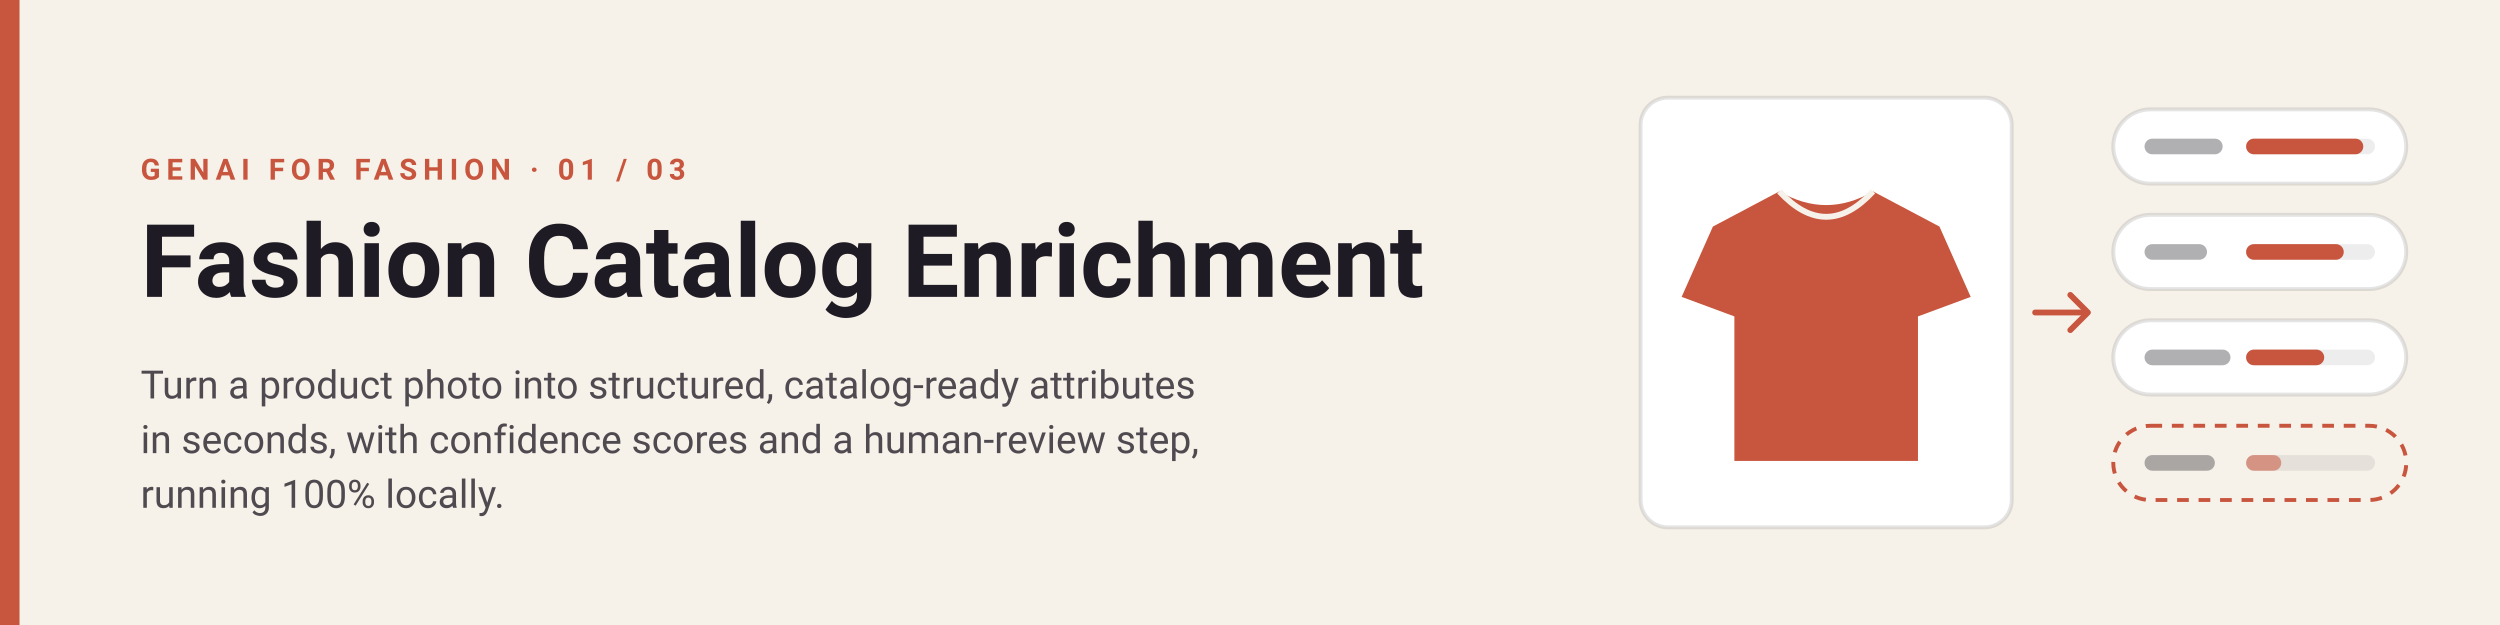
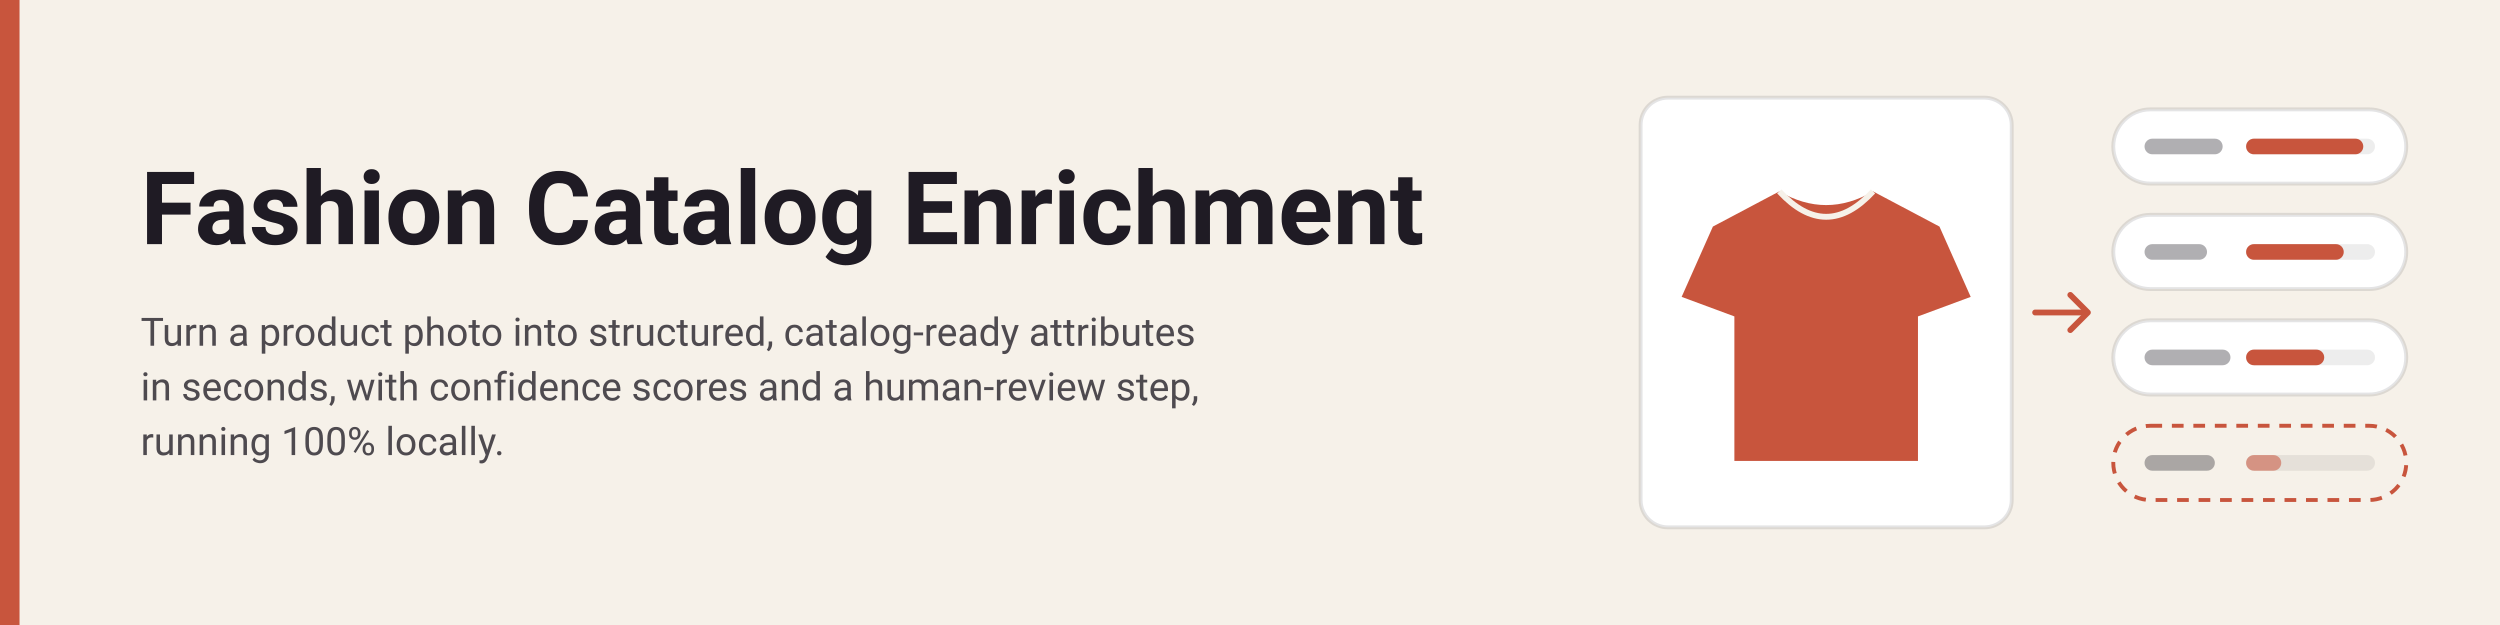
<svg xmlns="http://www.w3.org/2000/svg" width="1280" height="320" viewBox="0 0 1280 320" role="img" aria-labelledby="title desc">
  <style>
    .font { font-family: -apple-system, BlinkMacSystemFont, "Segoe UI", Roboto, "Helvetica Neue", Arial, sans-serif; }
    .ink { fill: #1F1B24; }
    .accent { fill: #C8553D; }
  </style>
  <rect width="1280" height="320" fill="#F6F1E9" />
  <rect width="10" height="320" class="accent" />
-   <text x="72" y="92" class="font accent" font-size="15" font-weight="600" letter-spacing="3">GENAI FOR FASHION · 01 / 03</text>
-   <text x="72" y="152" class="font ink" font-size="52" font-weight="700">Fashion Catalog Enrichment</text>
+   <text x="72" y="125" class="font ink" font-size="52" font-weight="700">Fashion Catalog Enrichment</text>
  <g class="font ink" font-size="20" fill-opacity="0.78">
-     <text x="72" y="204">Turn a product photo into structured, catalog-ready attributes</text>
-     <text x="72" y="232">in seconds, with confidence scores and a human-review step,</text>
-     <text x="72" y="260">running 100% locally.</text>
+     <text x="72" y="177">Turn a product photo into structured, catalog-ready attributes</text>
+     <text x="72" y="205">in seconds, with confidence scores and a human-review step,</text>
+     <text x="72" y="233">running 100% locally.</text>
  </g>
  <g transform="translate(840 50)">
    <rect width="190" height="220" rx="14" fill="#FFFFFF" stroke="#1F1B24" stroke-opacity="0.12" stroke-width="2" />
    <path transform="translate(95 118)" class="accent" d="M-58,-52 L-24,-70 Q0,-56 24,-70 L58,-52 L74,-16 L47,-6 L47,68 L-47,68 L-47,-6 L-74,-16 Z" />
    <path transform="translate(95 118)" d="M-24,-70 Q0,-44 24,-70" fill="none" stroke="#F6F1E9" stroke-width="3" />
  </g>
  <g fill="none" stroke="#C8553D" stroke-width="3" stroke-linecap="round" stroke-linejoin="round">
    <path d="M1042 160 H1068" />
    <path d="M1060 151 L1069 160 L1060 169" />
  </g>
  <g transform="translate(1082 56)">
    <g>
      <rect width="150" height="38" rx="19" fill="#FFFFFF" stroke="#1F1B24" stroke-opacity="0.12" stroke-width="2" />
      <rect x="16" y="15" width="40" height="8" rx="4" class="ink" fill-opacity="0.35" />
      <rect x="68" y="15" width="66" height="8" rx="4" class="ink" fill-opacity="0.08" />
      <rect x="68" y="15" width="60" height="8" rx="4" class="accent" />
    </g>
    <g transform="translate(0 54)">
      <rect width="150" height="38" rx="19" fill="#FFFFFF" stroke="#1F1B24" stroke-opacity="0.12" stroke-width="2" />
      <rect x="16" y="15" width="32" height="8" rx="4" class="ink" fill-opacity="0.35" />
      <rect x="68" y="15" width="66" height="8" rx="4" class="ink" fill-opacity="0.08" />
      <rect x="68" y="15" width="50" height="8" rx="4" class="accent" />
    </g>
    <g transform="translate(0 108)">
      <rect width="150" height="38" rx="19" fill="#FFFFFF" stroke="#1F1B24" stroke-opacity="0.12" stroke-width="2" />
      <rect x="16" y="15" width="44" height="8" rx="4" class="ink" fill-opacity="0.35" />
      <rect x="68" y="15" width="66" height="8" rx="4" class="ink" fill-opacity="0.08" />
      <rect x="68" y="15" width="40" height="8" rx="4" class="accent" />
    </g>
    <g transform="translate(0 162)">
      <rect width="150" height="38" rx="19" fill="#F6F1E9" stroke="#C8553D" stroke-width="2" stroke-dasharray="6 5" />
      <rect x="16" y="15" width="36" height="8" rx="4" class="ink" fill-opacity="0.35" />
      <rect x="68" y="15" width="66" height="8" rx="4" class="ink" fill-opacity="0.08" />
      <rect x="68" y="15" width="18" height="8" rx="4" class="accent" fill-opacity="0.55" />
    </g>
  </g>
</svg>
